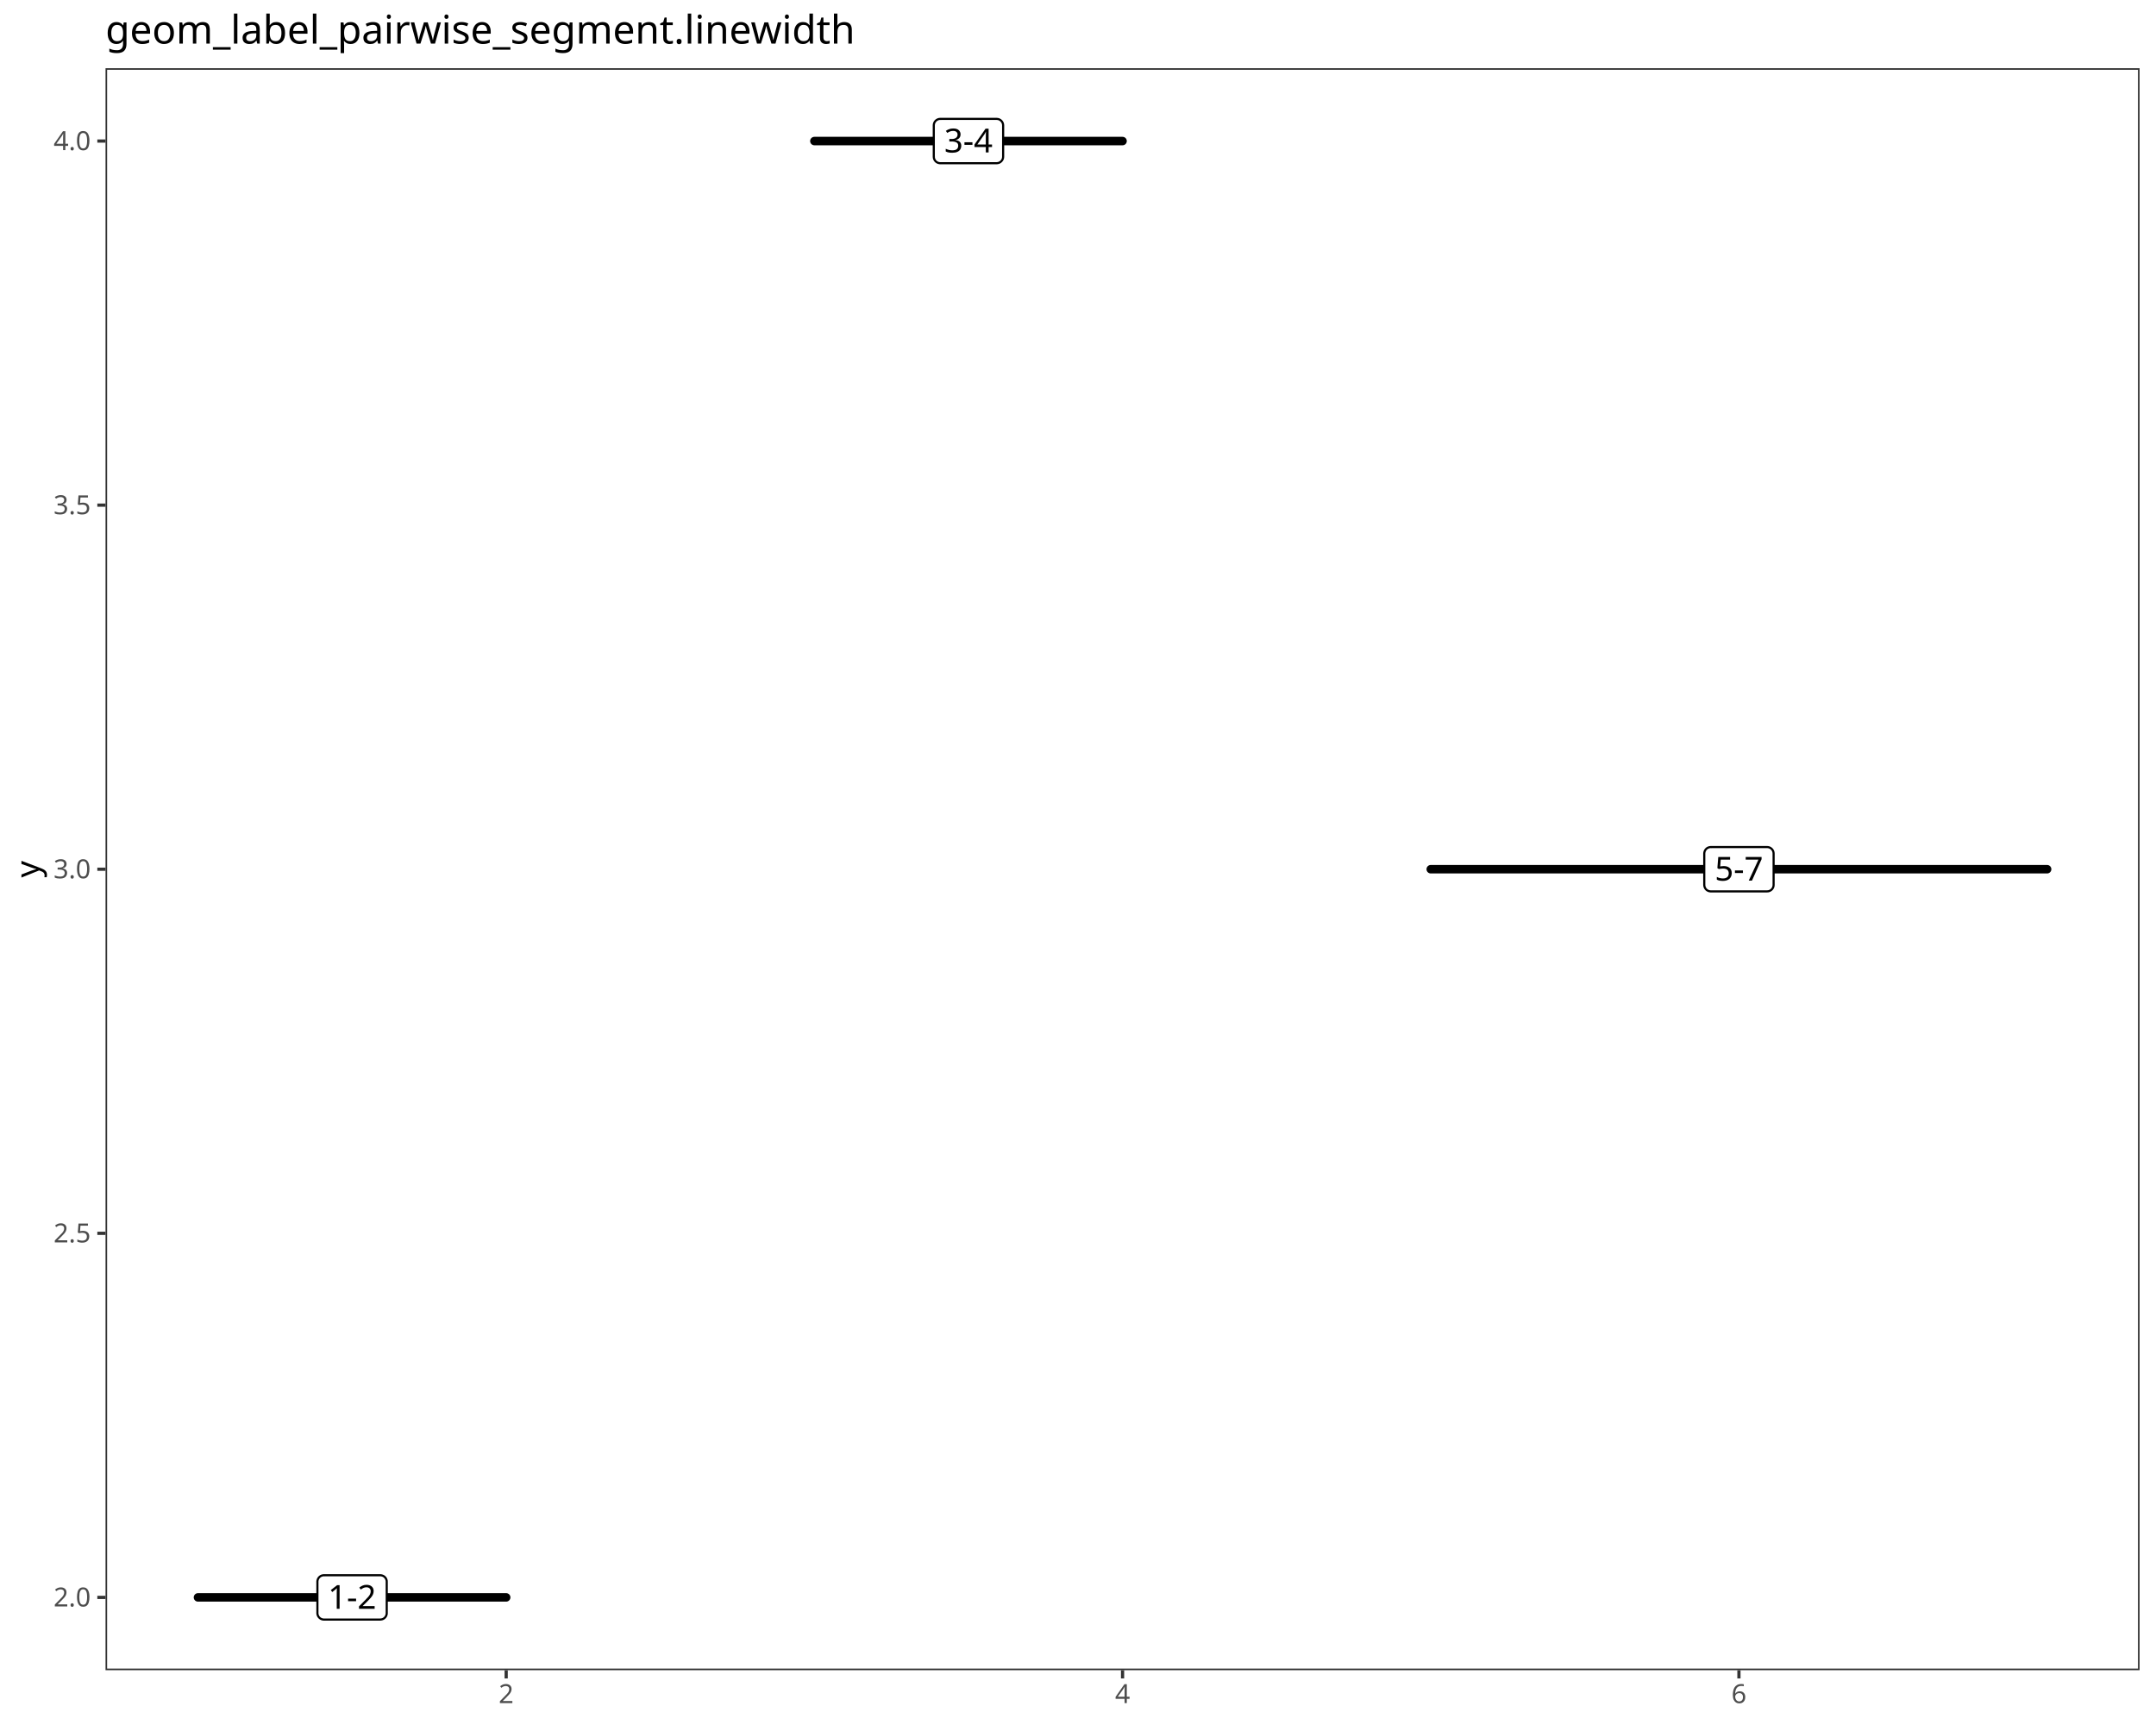
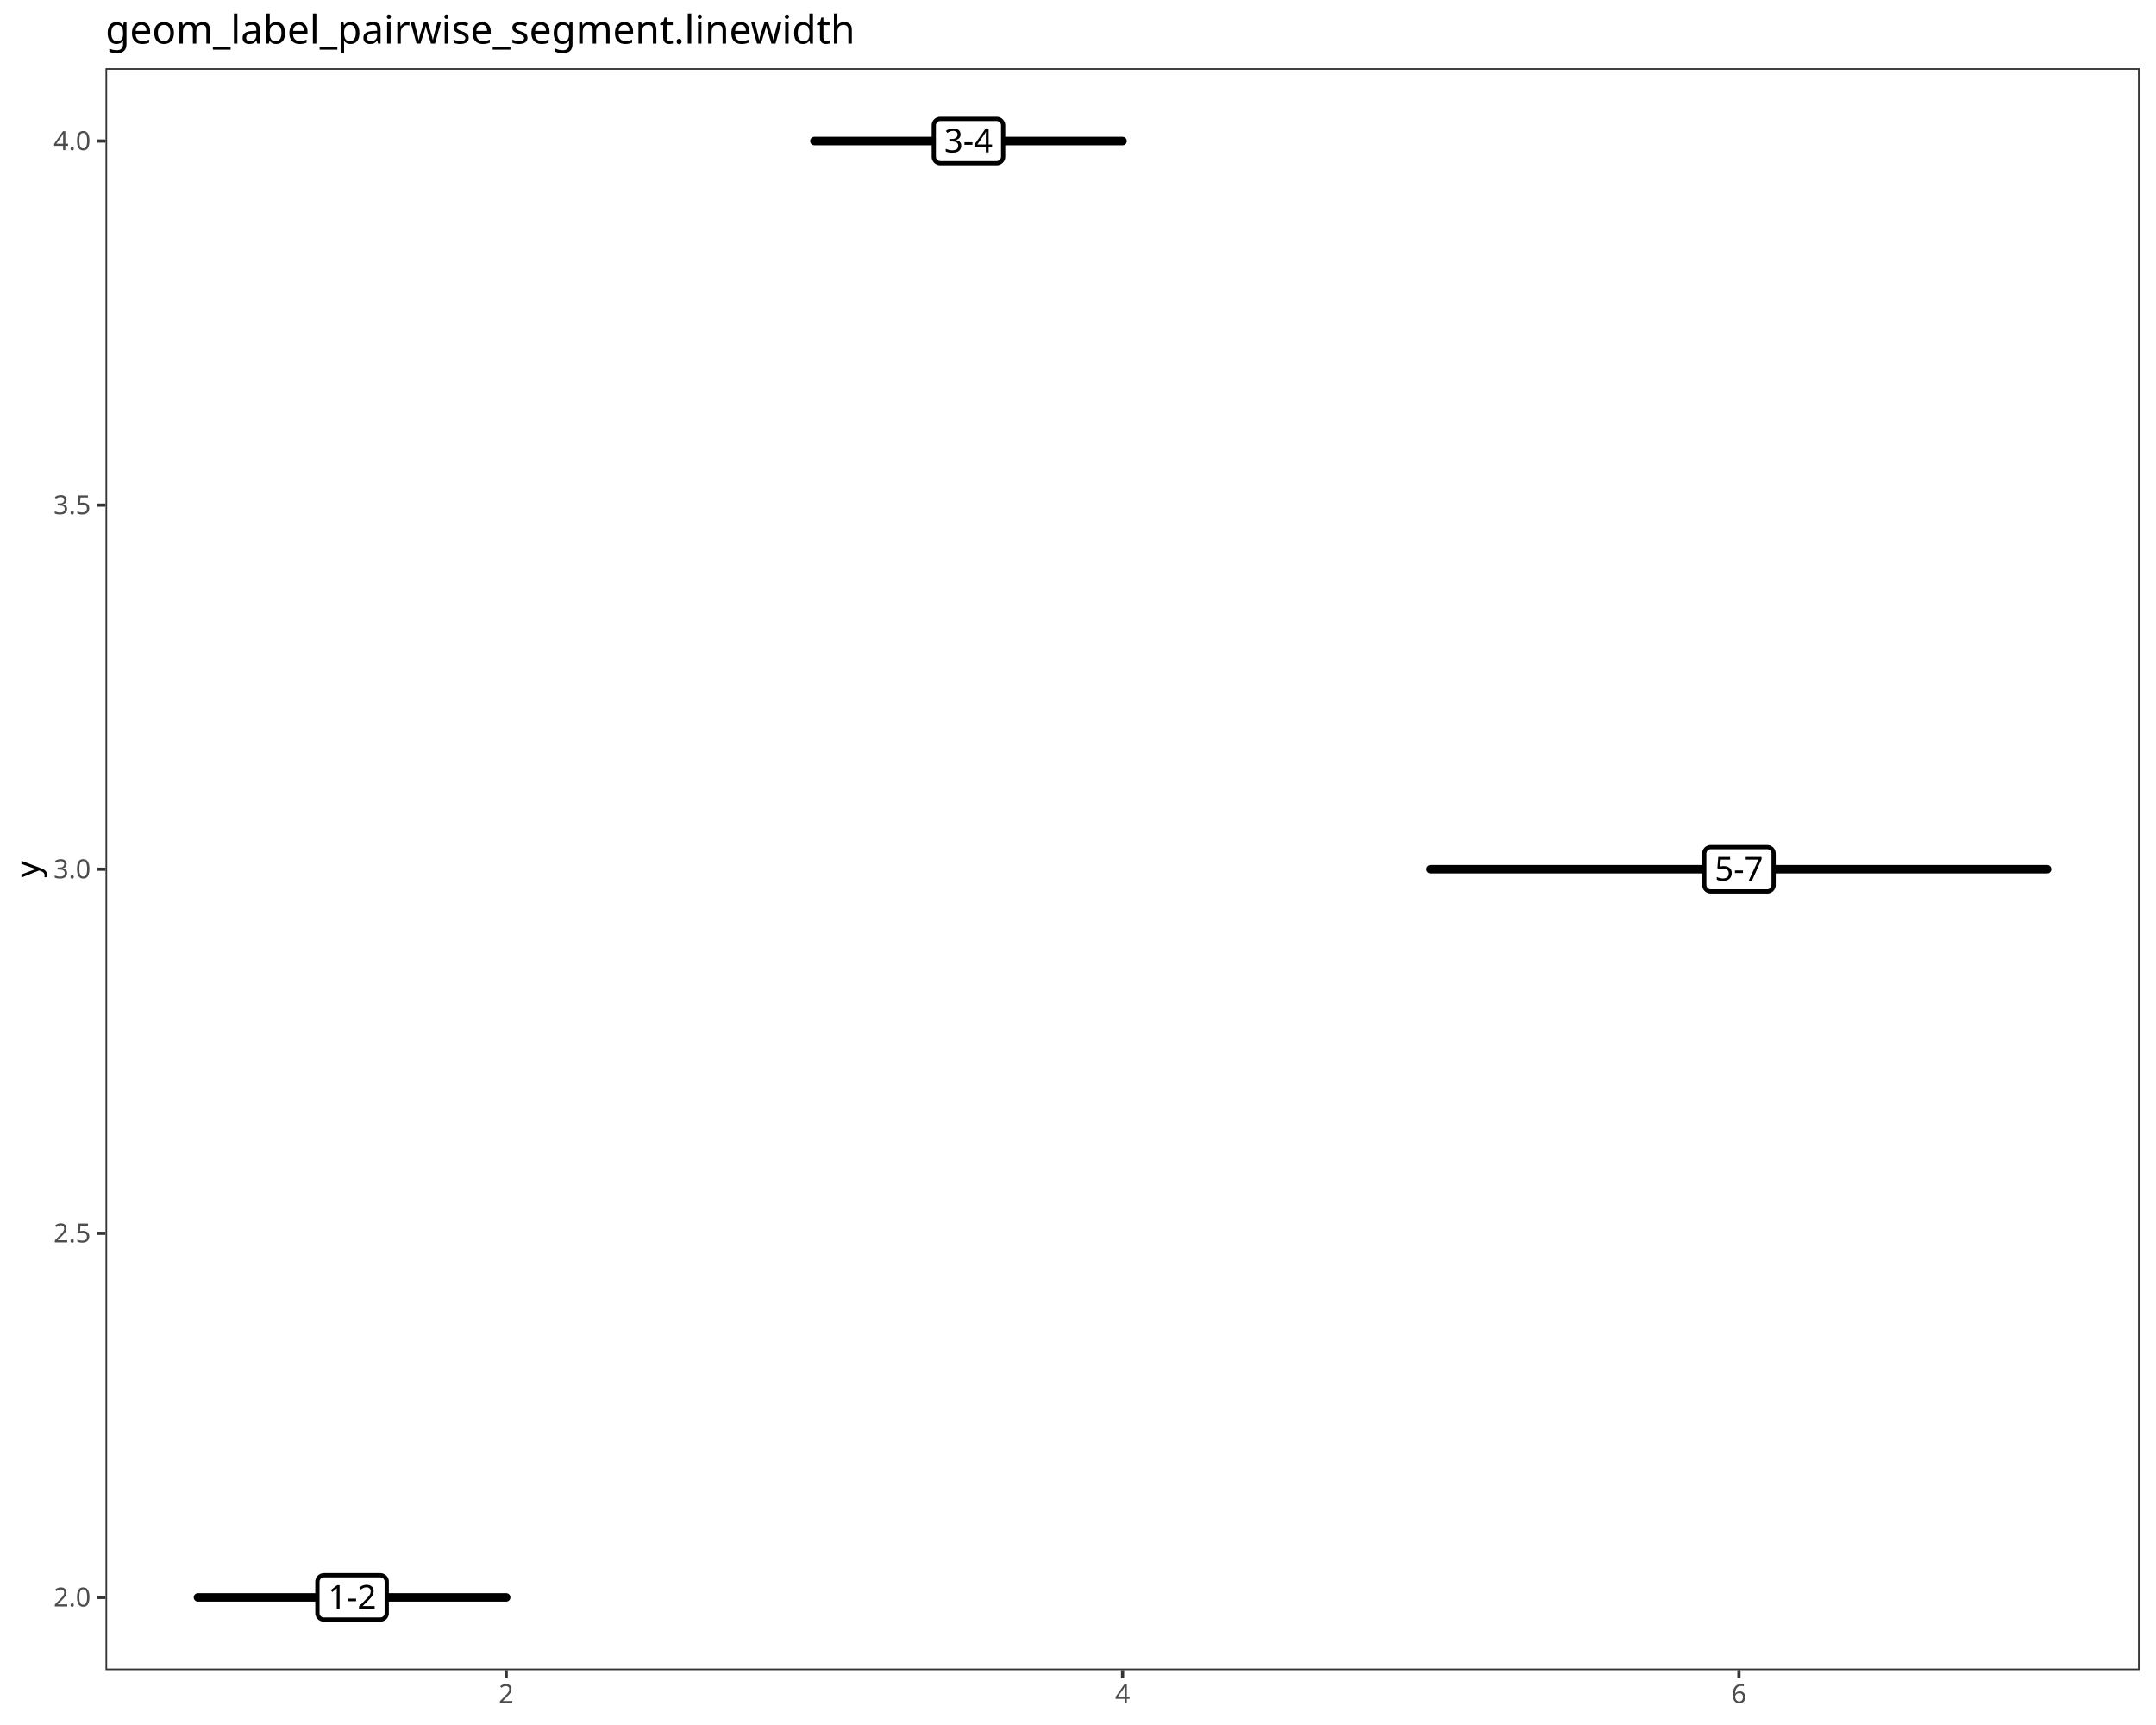
<svg xmlns="http://www.w3.org/2000/svg" class="svglite" data-engine-version="2.0" width="720.00pt" height="576.00pt" viewBox="0 0 720.00 576.00">
  <defs>
    <style type="text/css">
    .svglite line, .svglite polyline, .svglite polygon, .svglite path, .svglite rect, .svglite circle {
      fill: none;
      stroke: #000000;
      stroke-linecap: round;
      stroke-linejoin: round;
      stroke-miterlimit: 10.00;
    }
  </style>
  </defs>
  <rect width="100%" height="100%" style="stroke: none; fill: #FFFFFF;" />
  <defs>
    <clipPath id="cpMC4wMHw3MjAuMDB8MC4wMHw1NzYuMDA=">
      <rect x="0.00" y="0.00" width="720.00" height="576.00" />
    </clipPath>
  </defs>
  <g clip-path="url(#cpMC4wMHw3MjAuMDB8MC4wMHw1NzYuMDA=)">
    <rect x="0.00" y="0.00" width="720.00" height="576.00" style="stroke-width: 1.07; stroke: #FFFFFF; fill: #FFFFFF;" />
  </g>
  <defs>
    <clipPath id="cpMzUuMjR8NzE0LjUyfDIyLjc4fDU1Ny43MQ==">
      <rect x="35.24" y="22.78" width="679.28" height="534.92" />
    </clipPath>
  </defs>
  <g clip-path="url(#cpMzUuMjR8NzE0LjUyfDIyLjc4fDU1Ny43MQ==)">
    <rect x="35.24" y="22.78" width="679.28" height="534.92" style="stroke-width: 1.07; stroke: none; fill: #FFFFFF;" />
    <line x1="66.11" y1="533.39" x2="169.04" y2="533.39" style="stroke-width: 2.83;" />
-     <polygon points="108.16,540.79 126.99,540.79 126.91,540.79 127.25,540.77 127.59,540.70 127.92,540.58 128.22,540.41 128.49,540.19 128.72,539.93 128.91,539.63 129.04,539.31 129.13,538.98 129.15,538.63 129.15,538.63 129.15,528.15 129.15,528.15 129.13,527.81 129.04,527.47 128.91,527.15 128.72,526.85 128.49,526.59 128.22,526.37 127.92,526.20 127.59,526.08 127.25,526.01 126.99,525.99 108.16,525.99 108.42,526.01 108.07,525.99 107.73,526.04 107.39,526.13 107.08,526.28 106.79,526.48 106.54,526.72 106.33,527.00 106.17,527.31 106.06,527.64 106.00,527.98 106.00,528.15 106.00,538.63 106.00,538.46 106.00,538.80 106.06,539.15 106.17,539.48 106.33,539.78 106.54,540.06 106.79,540.30 107.08,540.50 107.39,540.65 107.73,540.75 108.07,540.79 " style="stroke-width: 0.71; fill: #FFFFFF;" />
+     <polygon points="108.16,540.79 126.99,540.79 126.91,540.79 127.25,540.77 127.59,540.70 127.92,540.58 128.22,540.41 128.49,540.19 128.72,539.93 128.91,539.63 129.04,539.31 129.13,538.98 129.15,538.63 129.15,538.63 129.15,528.15 129.15,528.15 129.13,527.81 129.04,527.47 128.91,527.15 128.72,526.85 128.49,526.59 128.22,526.37 127.92,526.20 127.59,526.08 127.25,526.01 126.99,525.99 108.16,525.99 108.42,526.01 108.07,525.99 107.73,526.04 107.39,526.13 107.08,526.28 106.79,526.48 106.54,526.72 106.33,527.00 106.17,527.31 106.06,527.64 106.00,527.98 106.00,528.15 106.00,538.63 106.00,538.46 106.00,538.80 106.06,539.15 106.17,539.48 106.33,539.78 106.54,540.06 106.79,540.30 107.08,540.50 107.39,540.65 107.73,540.75 108.07,540.79 " style="stroke-width: 1.42; fill: #FFFFFF;" />
    <text x="117.58" y="537.19" text-anchor="middle" style="font-size: 11.04px; font-family: sans;" textLength="15.96px" lengthAdjust="spacingAndGlyphs">1-2</text>
    <line x1="271.96" y1="47.10" x2="374.88" y2="47.10" style="stroke-width: 2.83;" />
-     <polygon points="314.00,54.50 332.84,54.50 332.75,54.50 333.10,54.48 333.44,54.41 333.76,54.29 334.06,54.11 334.33,53.89 334.56,53.63 334.75,53.34 334.89,53.02 334.97,52.68 335.00,52.34 335.00,52.34 335.00,41.86 335.00,41.86 334.97,41.51 334.89,41.18 334.75,40.86 334.56,40.56 334.33,40.30 334.06,40.08 333.76,39.91 333.44,39.78 333.10,39.72 332.84,39.70 314.00,39.70 314.26,39.72 313.91,39.70 313.57,39.74 313.23,39.84 312.92,39.99 312.63,40.19 312.38,40.43 312.17,40.70 312.01,41.01 311.90,41.34 311.85,41.69 311.84,41.86 311.84,52.34 311.85,52.16 311.85,52.51 311.90,52.85 312.01,53.18 312.17,53.49 312.38,53.77 312.63,54.01 312.92,54.21 313.23,54.36 313.57,54.45 313.91,54.50 " style="stroke-width: 0.71; fill: #FFFFFF;" />
+     <polygon points="314.00,54.50 332.84,54.50 332.75,54.50 333.10,54.48 333.44,54.41 333.76,54.29 334.06,54.11 334.33,53.89 334.56,53.63 334.75,53.34 334.89,53.02 334.97,52.68 335.00,52.34 335.00,52.34 335.00,41.86 335.00,41.86 334.97,41.51 334.89,41.18 334.75,40.86 334.56,40.56 334.33,40.30 334.06,40.08 333.76,39.91 333.44,39.78 333.10,39.72 332.84,39.70 314.00,39.70 314.26,39.72 313.91,39.70 313.57,39.74 313.23,39.84 312.92,39.99 312.63,40.19 312.38,40.43 312.17,40.70 312.01,41.01 311.90,41.34 311.85,41.69 311.84,41.86 311.84,52.34 311.85,52.16 311.85,52.51 311.90,52.85 312.01,53.18 312.17,53.49 312.38,53.77 312.63,54.01 312.92,54.21 313.23,54.36 313.57,54.45 313.91,54.50 " style="stroke-width: 1.42; fill: #FFFFFF;" />
    <text x="323.42" y="50.90" text-anchor="middle" style="font-size: 11.04px; font-family: sans;" textLength="15.96px" lengthAdjust="spacingAndGlyphs">3-4</text>
    <line x1="477.80" y1="290.24" x2="683.64" y2="290.24" style="stroke-width: 2.83;" />
-     <polygon points="571.30,297.64 590.14,297.64 590.05,297.64 590.40,297.63 590.74,297.56 591.07,297.43 591.37,297.26 591.64,297.04 591.87,296.78 592.05,296.49 592.19,296.17 592.27,295.83 592.30,295.48 592.30,295.48 592.30,285.01 592.30,285.01 592.27,284.66 592.19,284.32 592.05,284.00 591.87,283.71 591.64,283.45 591.37,283.23 591.07,283.05 590.74,282.93 590.40,282.86 590.14,282.85 571.30,282.85 571.56,282.86 571.22,282.85 570.87,282.89 570.54,282.99 570.22,283.14 569.94,283.33 569.69,283.57 569.48,283.85 569.32,284.16 569.21,284.49 569.15,284.83 569.14,285.01 569.14,295.48 569.15,295.31 569.15,295.66 569.21,296.00 569.32,296.33 569.48,296.64 569.69,296.92 569.94,297.16 570.22,297.35 570.54,297.50 570.87,297.60 571.22,297.64 " style="stroke-width: 0.71; fill: #FFFFFF;" />
+     <polygon points="571.30,297.64 590.14,297.64 590.05,297.64 590.40,297.63 590.74,297.56 591.07,297.43 591.37,297.26 591.64,297.04 591.87,296.78 592.05,296.49 592.19,296.17 592.27,295.83 592.30,295.48 592.30,295.48 592.30,285.01 592.30,285.01 592.27,284.66 592.19,284.32 592.05,284.00 591.87,283.71 591.64,283.45 591.37,283.23 591.07,283.05 590.74,282.93 590.40,282.86 590.14,282.85 571.30,282.85 571.56,282.86 571.22,282.85 570.87,282.89 570.54,282.99 570.22,283.14 569.94,283.33 569.69,283.57 569.48,283.85 569.32,284.16 569.21,284.49 569.15,284.83 569.14,285.01 569.14,295.48 569.15,295.31 569.15,295.66 569.21,296.00 569.32,296.33 569.48,296.64 569.69,296.92 569.94,297.16 570.22,297.35 570.54,297.50 570.87,297.60 571.22,297.64 " style="stroke-width: 1.42; fill: #FFFFFF;" />
    <text x="580.72" y="294.04" text-anchor="middle" style="font-size: 11.04px; font-family: sans;" textLength="15.96px" lengthAdjust="spacingAndGlyphs">5-7</text>
    <rect x="35.24" y="22.78" width="679.28" height="534.92" style="stroke-width: 1.07; stroke: #333333;" />
  </g>
  <g clip-path="url(#cpMC4wMHw3MjAuMDB8MC4wMHw1NzYuMDA=)">
    <text x="30.31" y="536.42" text-anchor="end" style="font-size: 8.80px; fill: #4D4D4D; font-family: sans;" textLength="12.23px" lengthAdjust="spacingAndGlyphs">2.0</text>
    <text x="30.31" y="414.85" text-anchor="end" style="font-size: 8.80px; fill: #4D4D4D; font-family: sans;" textLength="12.23px" lengthAdjust="spacingAndGlyphs">2.5</text>
    <text x="30.31" y="293.27" text-anchor="end" style="font-size: 8.80px; fill: #4D4D4D; font-family: sans;" textLength="12.23px" lengthAdjust="spacingAndGlyphs">3.0</text>
    <text x="30.31" y="171.70" text-anchor="end" style="font-size: 8.80px; fill: #4D4D4D; font-family: sans;" textLength="12.23px" lengthAdjust="spacingAndGlyphs">3.5</text>
    <text x="30.31" y="50.13" text-anchor="end" style="font-size: 8.80px; fill: #4D4D4D; font-family: sans;" textLength="12.23px" lengthAdjust="spacingAndGlyphs">4.0</text>
    <polyline points="32.50,533.39 35.24,533.39 " style="stroke-width: 1.07; stroke: #333333; stroke-linecap: butt;" />
    <polyline points="32.50,411.82 35.24,411.82 " style="stroke-width: 1.07; stroke: #333333; stroke-linecap: butt;" />
    <polyline points="32.50,290.24 35.24,290.24 " style="stroke-width: 1.07; stroke: #333333; stroke-linecap: butt;" />
    <polyline points="32.50,168.67 35.24,168.67 " style="stroke-width: 1.07; stroke: #333333; stroke-linecap: butt;" />
    <polyline points="32.50,47.10 35.24,47.10 " style="stroke-width: 1.07; stroke: #333333; stroke-linecap: butt;" />
    <polyline points="169.04,560.45 169.04,557.71 " style="stroke-width: 1.07; stroke: #333333; stroke-linecap: butt;" />
    <polyline points="374.88,560.45 374.88,557.71 " style="stroke-width: 1.07; stroke: #333333; stroke-linecap: butt;" />
    <polyline points="580.72,560.45 580.72,557.71 " style="stroke-width: 1.07; stroke: #333333; stroke-linecap: butt;" />
    <text x="169.04" y="568.69" text-anchor="middle" style="font-size: 8.80px; fill: #4D4D4D; font-family: sans;" textLength="4.89px" lengthAdjust="spacingAndGlyphs">2</text>
    <text x="374.88" y="568.69" text-anchor="middle" style="font-size: 8.80px; fill: #4D4D4D; font-family: sans;" textLength="4.89px" lengthAdjust="spacingAndGlyphs">4</text>
    <text x="580.72" y="568.69" text-anchor="middle" style="font-size: 8.80px; fill: #4D4D4D; font-family: sans;" textLength="4.89px" lengthAdjust="spacingAndGlyphs">6</text>
    <text transform="translate(13.05,290.24) rotate(-90)" text-anchor="middle" style="font-size: 11.00px; font-family: sans;" textLength="5.50px" lengthAdjust="spacingAndGlyphs">y</text>
    <text x="35.24" y="14.56" style="font-size: 13.20px; font-family: sans;" textLength="237.03px" lengthAdjust="spacingAndGlyphs">geom_label_pairwise_segment.linewidth</text>
  </g>
</svg>
